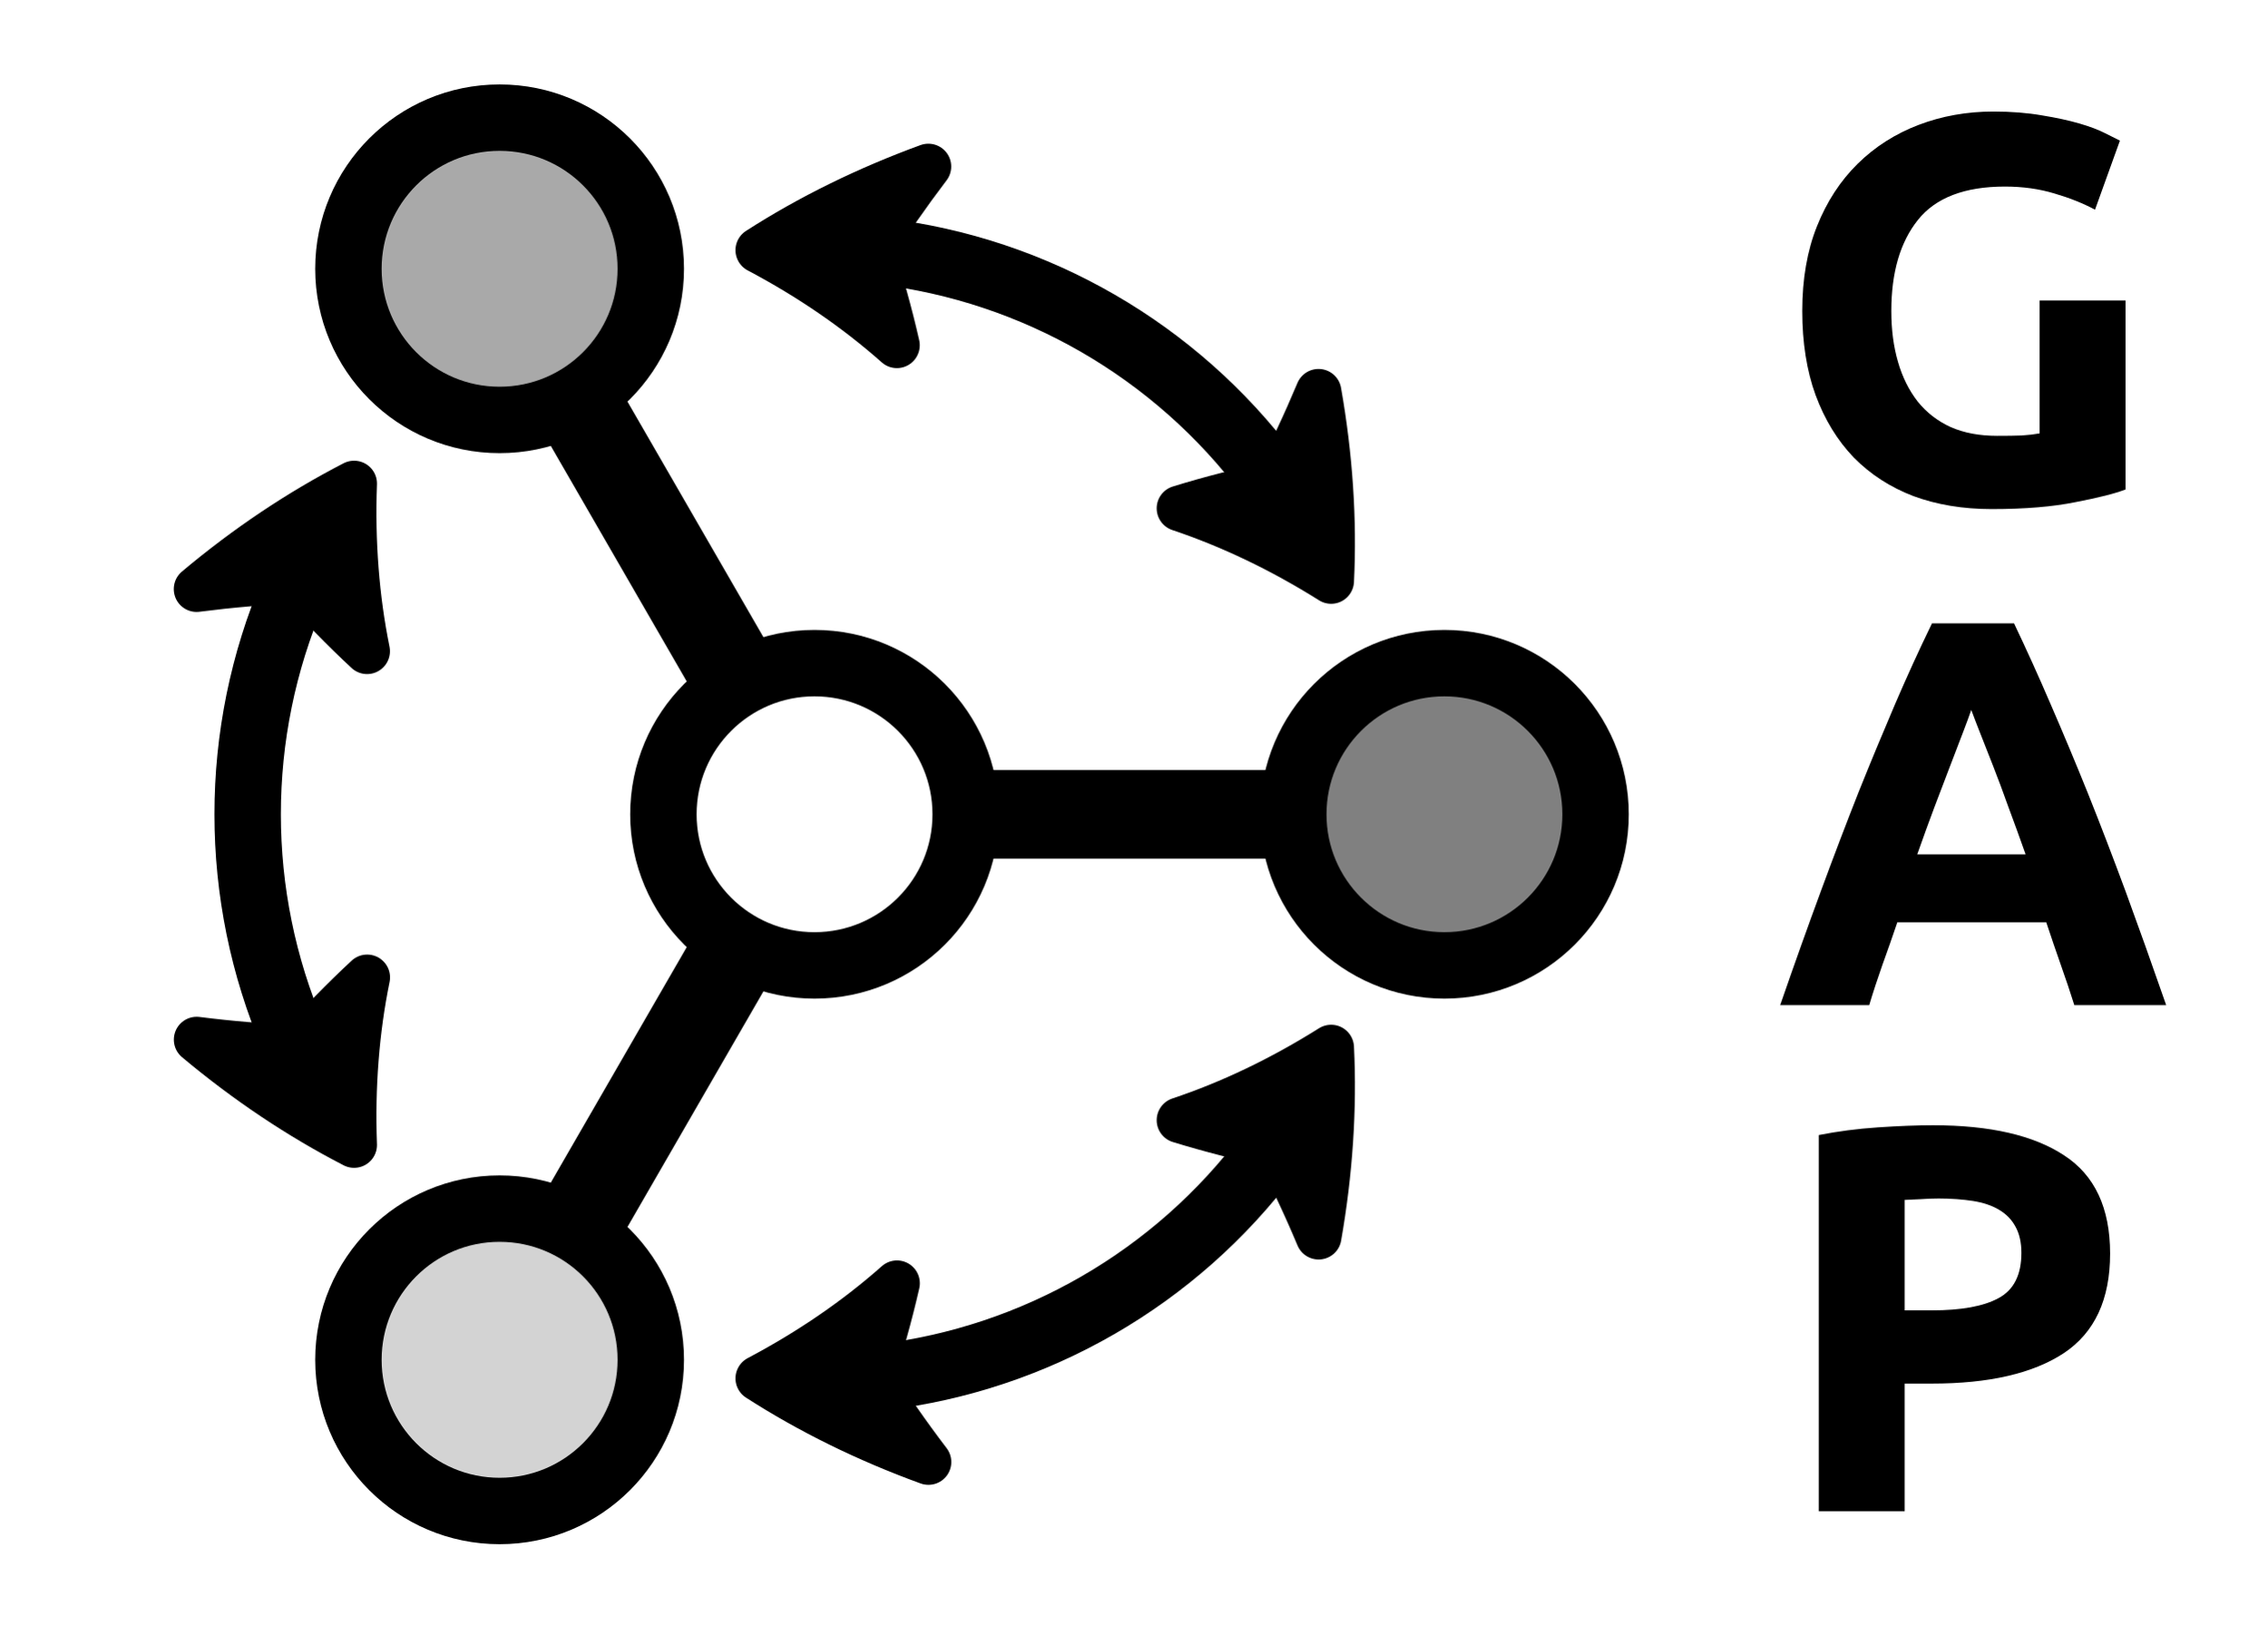
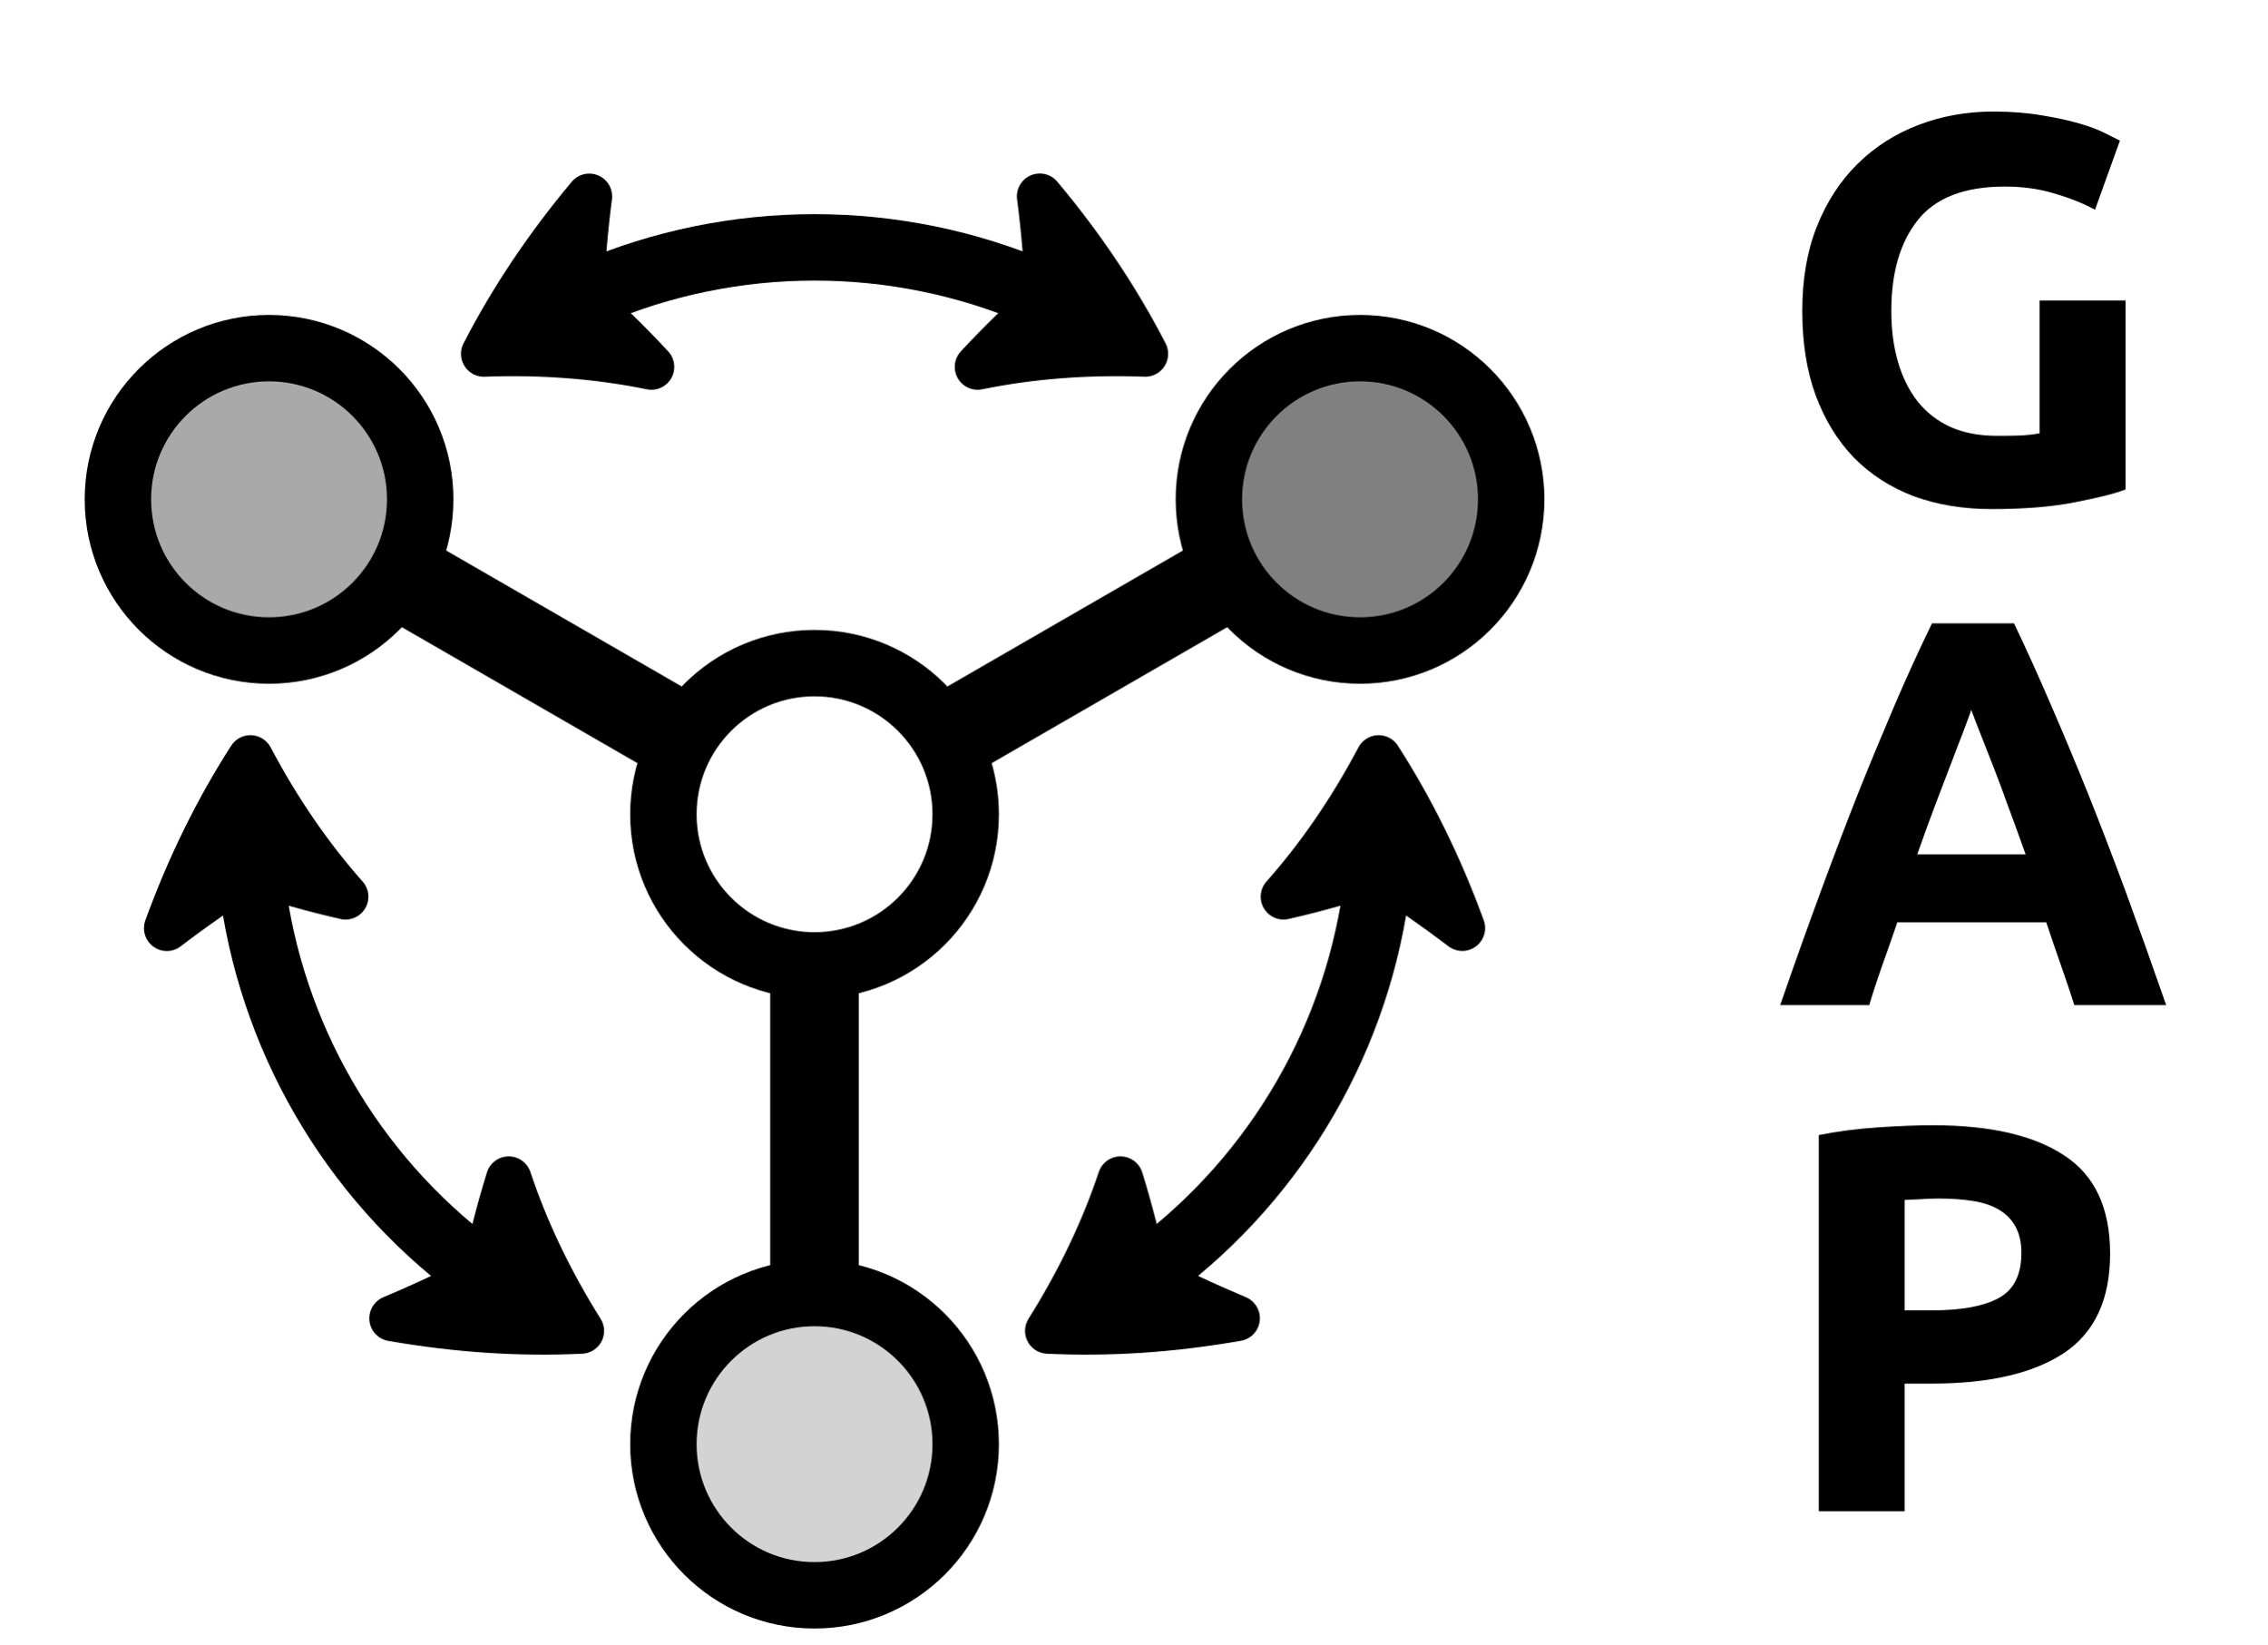
<svg xmlns="http://www.w3.org/2000/svg" xmlns:xlink="http://www.w3.org/1999/xlink" width="101.041pt" height="73.288pt" viewBox="0 0 101.041 73.288">
  <defs>
    <g>
      <g id="glyph-0-0">
        <path d="M 10.266 -14.062 C 8.473 -14.062 7.18 -13.566 6.391 -12.578 C 5.598 -11.586 5.203 -10.234 5.203 -8.516 C 5.203 -7.68 5.301 -6.926 5.5 -6.25 C 5.695 -5.57 5.988 -4.984 6.375 -4.484 C 6.77 -3.992 7.258 -3.613 7.844 -3.344 C 8.438 -3.082 9.129 -2.953 9.922 -2.953 C 10.348 -2.953 10.711 -2.957 11.016 -2.969 C 11.316 -2.988 11.582 -3.02 11.812 -3.062 L 11.812 -8.984 L 15.641 -8.984 L 15.641 -0.562 C 15.18 -0.383 14.441 -0.195 13.422 0 C 12.41 0.207 11.16 0.312 9.672 0.312 C 8.391 0.312 7.227 0.117 6.188 -0.266 C 5.156 -0.66 4.27 -1.234 3.531 -1.984 C 2.801 -2.742 2.234 -3.672 1.828 -4.766 C 1.43 -5.859 1.234 -7.109 1.234 -8.516 C 1.234 -9.941 1.453 -11.203 1.891 -12.297 C 2.328 -13.391 2.93 -14.316 3.703 -15.078 C 4.473 -15.836 5.379 -16.414 6.422 -16.812 C 7.461 -17.207 8.57 -17.406 9.75 -17.406 C 10.551 -17.406 11.273 -17.348 11.922 -17.234 C 12.566 -17.129 13.117 -17.008 13.578 -16.875 C 14.047 -16.738 14.43 -16.594 14.734 -16.438 C 15.035 -16.289 15.254 -16.18 15.391 -16.109 L 14.281 -13.031 C 13.758 -13.312 13.16 -13.551 12.484 -13.75 C 11.805 -13.957 11.066 -14.062 10.266 -14.062 Z M 10.266 -14.062 " />
      </g>
      <g id="glyph-0-1">
        <path d="M 13.359 0 C 13.172 -0.594 12.969 -1.195 12.75 -1.812 C 12.531 -2.438 12.316 -3.062 12.109 -3.688 L 5.469 -3.688 C 5.258 -3.062 5.039 -2.438 4.812 -1.812 C 4.594 -1.195 4.395 -0.594 4.219 0 L 0.25 0 C 0.883 -1.832 1.488 -3.523 2.062 -5.078 C 2.633 -6.629 3.191 -8.094 3.734 -9.469 C 4.285 -10.844 4.828 -12.148 5.359 -13.391 C 5.891 -14.629 6.441 -15.836 7.016 -17.016 L 10.672 -17.016 C 11.234 -15.836 11.781 -14.629 12.312 -13.391 C 12.852 -12.148 13.398 -10.844 13.953 -9.469 C 14.504 -8.094 15.066 -6.629 15.641 -5.078 C 16.211 -3.523 16.816 -1.832 17.453 0 Z M 8.766 -13.156 C 8.68 -12.906 8.555 -12.566 8.391 -12.141 C 8.234 -11.723 8.047 -11.234 7.828 -10.672 C 7.617 -10.117 7.383 -9.504 7.125 -8.828 C 6.875 -8.16 6.617 -7.457 6.359 -6.719 L 11.188 -6.719 C 10.926 -7.457 10.672 -8.16 10.422 -8.828 C 10.18 -9.504 9.953 -10.117 9.734 -10.672 C 9.516 -11.234 9.32 -11.723 9.156 -12.141 C 8.988 -12.566 8.859 -12.906 8.766 -13.156 Z M 8.766 -13.156 " />
      </g>
      <g id="glyph-0-2">
        <path d="M 7.062 -17.203 C 9.602 -17.203 11.551 -16.754 12.906 -15.859 C 14.27 -14.973 14.953 -13.516 14.953 -11.484 C 14.953 -9.441 14.266 -7.961 12.891 -7.047 C 11.516 -6.141 9.551 -5.688 7 -5.688 L 5.797 -5.688 L 5.797 0 L 1.969 0 L 1.969 -16.766 C 2.801 -16.93 3.68 -17.047 4.609 -17.109 C 5.547 -17.172 6.363 -17.203 7.062 -17.203 Z M 7.312 -13.938 C 7.031 -13.938 6.754 -13.926 6.484 -13.906 C 6.223 -13.895 5.992 -13.883 5.797 -13.875 L 5.797 -8.953 L 7 -8.953 C 8.32 -8.953 9.316 -9.133 9.984 -9.5 C 10.66 -9.863 11 -10.535 11 -11.516 C 11 -11.984 10.91 -12.375 10.734 -12.688 C 10.566 -13 10.32 -13.25 10 -13.438 C 9.688 -13.625 9.301 -13.754 8.844 -13.828 C 8.383 -13.898 7.875 -13.938 7.312 -13.938 Z M 7.312 -13.938 " />
      </g>
    </g>
    <clipPath id="clip-0">
-       <path clip-rule="nonzero" d="M 0.012 0 L 90 0 L 90 72.582 L 0.012 72.582 Z M 0.012 0 " />
+       <path clip-rule="nonzero" d="M 0.012 0 L 100.078 0 L 100.078 72.582 L 0.012 72.582 Z M 0.012 0 " />
    </clipPath>
    <clipPath id="clip-1">
+       <path clip-rule="nonzero" d="M 0.012 0 L 88 0 L 88 72.582 L 0.012 72.582 Z M 0.012 0 " />
+     </clipPath>
+     <clipPath id="clip-2">
      <path clip-rule="nonzero" d="M 0.012 0 L 85 0 L 85 72.582 L 0.012 72.582 Z M 0.012 0 " />
    </clipPath>
-     <clipPath id="clip-2">
-       <path clip-rule="nonzero" d="M 15 0 L 100.078 0 L 100.078 72.582 L 15 72.582 Z M 15 0 " />
-     </clipPath>
    <clipPath id="clip-3">
-       <path clip-rule="nonzero" d="M 0.012 0 L 71 0 L 71 61 L 0.012 61 Z M 0.012 0 " />
+       <path clip-rule="nonzero" d="M 12 0 L 100.078 0 L 100.078 71 L 12 71 Z M 12 0 " />
    </clipPath>
    <clipPath id="clip-4">
-       <path clip-rule="nonzero" d="M 0.012 12 L 71 12 L 71 72.582 L 0.012 72.582 Z M 0.012 12 " />
+       <path clip-rule="nonzero" d="M 0.012 0 L 61 0 L 61 71 L 0.012 71 Z M 0.012 0 " />
    </clipPath>
    <clipPath id="clip-5">
-       <path clip-rule="nonzero" d="M 0.012 0 L 99 0 L 99 64 L 0.012 64 Z M 0.012 0 " />
+       <path clip-rule="nonzero" d="M 0.012 15 L 85 15 L 85 72.582 L 0.012 72.582 Z M 0.012 15 " />
    </clipPath>
    <clipPath id="clip-6">
-       <path clip-rule="nonzero" d="M 0.012 0 L 55 0 L 55 72.582 L 0.012 72.582 Z M 0.012 0 " />
+       <path clip-rule="nonzero" d="M 0.012 0 L 89 0 L 89 55 L 0.012 55 Z M 0.012 0 " />
    </clipPath>
    <clipPath id="clip-7">
-       <path clip-rule="nonzero" d="M 0.012 9 L 99 9 L 99 72.582 L 0.012 72.582 Z M 0.012 9 " />
+       <path clip-rule="nonzero" d="M 0.012 0 L 64 0 L 64 72.582 L 0.012 72.582 Z M 0.012 0 " />
+     </clipPath>
+     <clipPath id="clip-8">
+       <path clip-rule="nonzero" d="M 9 0 L 100.078 0 L 100.078 72.582 L 9 72.582 Z M 9 0 " />
    </clipPath>
  </defs>
-   <path fill="none" stroke-width="3.985" stroke-linecap="butt" stroke-linejoin="miter" stroke="rgb(0%, 0%, 0%)" stroke-opacity="1" stroke-miterlimit="10" d="M 5.67 -0.002 L 22.677 -0.002 " transform="matrix(0.990378, 0, 0, -0.990378, 36.30263, 36.29142)" />
  <g clip-path="url(#clip-0)">
-     <path fill="none" stroke-width="3.985" stroke-linecap="butt" stroke-linejoin="miter" stroke="rgb(0%, 0%, 0%)" stroke-opacity="1" stroke-miterlimit="10" d="M -2.834 4.909 L -11.337 19.641 " transform="matrix(0.990378, 0, 0, -0.990378, 36.30263, 36.29142)" />
-     <path fill="none" stroke-width="3.985" stroke-linecap="butt" stroke-linejoin="miter" stroke="rgb(0%, 0%, 0%)" stroke-opacity="1" stroke-miterlimit="10" d="M -2.834 -4.908 L -11.337 -19.64 " transform="matrix(0.990378, 0, 0, -0.990378, 36.30263, 36.29142)" />
+     <path fill="none" stroke-width="3.985" stroke-linecap="butt" stroke-linejoin="miter" stroke="rgb(0%, 0%, 0%)" stroke-opacity="1" stroke-miterlimit="10" d="M 4.909 2.834 L 19.64 11.338 " transform="matrix(0.990378, 0, 0, -0.990378, 36.30263, 36.29142)" />
  </g>
  <g clip-path="url(#clip-1)">
+     <path fill="none" stroke-width="3.985" stroke-linecap="butt" stroke-linejoin="miter" stroke="rgb(0%, 0%, 0%)" stroke-opacity="1" stroke-miterlimit="10" d="M -4.908 2.834 L -19.64 11.338 " transform="matrix(0.990378, 0, 0, -0.990378, 36.30263, 36.29142)" />
+   </g>
+   <path fill="none" stroke-width="3.985" stroke-linecap="butt" stroke-linejoin="miter" stroke="rgb(0%, 0%, 0%)" stroke-opacity="1" stroke-miterlimit="10" d="M -0.002 -5.669 L -0.002 -22.677 " transform="matrix(0.990378, 0, 0, -0.990378, 36.30263, 36.29142)" />
+   <g clip-path="url(#clip-2)">
    <path fill="none" stroke-width="2.989" stroke-linecap="butt" stroke-linejoin="miter" stroke="rgb(0%, 0%, 0%)" stroke-opacity="1" stroke-miterlimit="10" d="M 6.802 -0.002 C 6.802 3.757 3.757 6.802 -0.002 6.802 C -3.757 6.802 -6.802 3.757 -6.802 -0.002 C -6.802 -3.756 -3.757 -6.801 -0.002 -6.801 C 3.757 -6.801 6.802 -3.756 6.802 -0.002 Z M 6.802 -0.002 " transform="matrix(0.990378, 0, 0, -0.990378, 36.30263, 36.29142)" />
  </g>
-   <path fill-rule="nonzero" fill="rgb(50%, 50%, 50%)" fill-opacity="1" d="M 71.113 36.293 C 71.113 32.57 68.098 29.555 64.375 29.555 C 60.656 29.555 57.641 32.57 57.641 36.293 C 57.641 40.012 60.656 43.027 64.375 43.027 C 68.098 43.027 71.113 40.012 71.113 36.293 Z M 71.113 36.293 " />
-   <g clip-path="url(#clip-2)">
-     <path fill="none" stroke-width="2.989" stroke-linecap="butt" stroke-linejoin="miter" stroke="rgb(0%, 0%, 0%)" stroke-opacity="1" stroke-miterlimit="10" d="M 35.149 -0.002 C 35.149 3.757 32.104 6.802 28.345 6.802 C 24.59 6.802 21.545 3.757 21.545 -0.002 C 21.545 -3.756 24.59 -6.801 28.345 -6.801 C 32.104 -6.801 35.149 -3.756 35.149 -0.002 Z M 35.149 -0.002 " transform="matrix(0.990378, 0, 0, -0.990378, 36.30263, 36.29142)" />
+   <path fill-rule="nonzero" fill="rgb(50%, 50%, 50%)" fill-opacity="1" d="M 67.352 22.254 C 67.352 18.535 64.336 15.516 60.617 15.516 C 56.895 15.516 53.879 18.535 53.879 22.254 C 53.879 25.977 56.895 28.992 60.617 28.992 C 64.336 28.992 67.352 25.977 67.352 22.254 Z M 67.352 22.254 " />
+   <g clip-path="url(#clip-3)">
+     <path fill="none" stroke-width="2.989" stroke-linecap="butt" stroke-linejoin="miter" stroke="rgb(0%, 0%, 0%)" stroke-opacity="1" stroke-miterlimit="10" d="M 31.351 14.174 C 31.351 17.929 28.306 20.978 24.551 20.978 C 20.792 20.978 17.747 17.929 17.747 14.174 C 17.747 10.415 20.792 7.37 24.551 7.37 C 28.306 7.37 31.351 10.415 31.351 14.174 Z M 31.351 14.174 " transform="matrix(0.990378, 0, 0, -0.990378, 36.30263, 36.29142)" />
  </g>
-   <path fill-rule="nonzero" fill="rgb(66.399%, 66.399%, 66.399%)" fill-opacity="1" d="M 29.004 11.98 C 29.004 8.258 25.988 5.242 22.266 5.242 C 18.543 5.242 15.527 8.258 15.527 11.98 C 15.527 15.699 18.543 18.715 22.266 18.715 C 25.988 18.715 29.004 15.699 29.004 11.98 Z M 29.004 11.98 " />
-   <g clip-path="url(#clip-3)">
-     <path fill="none" stroke-width="2.989" stroke-linecap="butt" stroke-linejoin="miter" stroke="rgb(0%, 0%, 0%)" stroke-opacity="1" stroke-miterlimit="10" d="M -7.37 24.547 C -7.37 28.306 -10.415 31.351 -14.173 31.351 C -17.932 31.351 -20.977 28.306 -20.977 24.547 C -20.977 20.792 -17.932 17.747 -14.173 17.747 C -10.415 17.747 -7.37 20.792 -7.37 24.547 Z M -7.37 24.547 " transform="matrix(0.990378, 0, 0, -0.990378, 36.30263, 36.29142)" />
+   <path fill-rule="nonzero" fill="rgb(66.399%, 66.399%, 66.399%)" fill-opacity="1" d="M 18.727 22.254 C 18.727 18.535 15.711 15.516 11.988 15.516 C 8.27 15.516 5.254 18.535 5.254 22.254 C 5.254 25.977 8.27 28.992 11.988 28.992 C 15.711 28.992 18.727 25.977 18.727 22.254 Z M 18.727 22.254 " />
+   <g clip-path="url(#clip-4)">
+     <path fill="none" stroke-width="2.989" stroke-linecap="butt" stroke-linejoin="miter" stroke="rgb(0%, 0%, 0%)" stroke-opacity="1" stroke-miterlimit="10" d="M -17.747 14.174 C -17.747 17.929 -20.792 20.978 -24.551 20.978 C -28.305 20.978 -31.35 17.929 -31.35 14.174 C -31.35 10.415 -28.305 7.37 -24.551 7.37 C -20.792 7.37 -17.747 10.415 -17.747 14.174 Z M -17.747 14.174 " transform="matrix(0.990378, 0, 0, -0.990378, 36.30263, 36.29142)" />
  </g>
-   <path fill-rule="nonzero" fill="rgb(82.799%, 82.799%, 82.799%)" fill-opacity="1" d="M 29.004 60.605 C 29.004 56.883 25.988 53.867 22.266 53.867 C 18.543 53.867 15.527 56.883 15.527 60.605 C 15.527 64.324 18.543 67.344 22.266 67.344 C 25.988 67.344 29.004 64.324 29.004 60.605 Z M 29.004 60.605 " />
-   <g clip-path="url(#clip-4)">
-     <path fill="none" stroke-width="2.989" stroke-linecap="butt" stroke-linejoin="miter" stroke="rgb(0%, 0%, 0%)" stroke-opacity="1" stroke-miterlimit="10" d="M -7.37 -24.55 C -7.37 -20.791 -10.415 -17.747 -14.173 -17.747 C -17.932 -17.747 -20.977 -20.791 -20.977 -24.55 C -20.977 -28.305 -17.932 -31.354 -14.173 -31.354 C -10.415 -31.354 -7.37 -28.305 -7.37 -24.55 Z M -7.37 -24.55 " transform="matrix(0.990378, 0, 0, -0.990378, 36.30263, 36.29142)" />
+   <path fill-rule="nonzero" fill="rgb(82.799%, 82.799%, 82.799%)" fill-opacity="1" d="M 43.039 64.367 C 43.039 60.645 40.023 57.629 36.301 57.629 C 32.582 57.629 29.566 60.645 29.566 64.367 C 29.566 68.086 32.582 71.102 36.301 71.102 C 40.023 71.102 43.039 68.086 43.039 64.367 Z M 43.039 64.367 " />
+   <g clip-path="url(#clip-5)">
+     <path fill="none" stroke-width="2.989" stroke-linecap="butt" stroke-linejoin="miter" stroke="rgb(0%, 0%, 0%)" stroke-opacity="1" stroke-miterlimit="10" d="M 6.802 -28.349 C 6.802 -24.59 3.757 -21.545 -0.002 -21.545 C -3.757 -21.545 -6.802 -24.59 -6.802 -28.349 C -6.802 -32.103 -3.757 -35.148 -0.002 -35.148 C 3.757 -35.148 6.802 -32.103 6.802 -28.349 Z M 6.802 -28.349 " transform="matrix(0.990378, 0, 0, -0.990378, 36.30263, 36.29142)" />
  </g>
-   <g clip-path="url(#clip-5)">
-     <path fill="none" stroke-width="2.989" stroke-linecap="butt" stroke-linejoin="miter" stroke="rgb(0%, 0%, 0%)" stroke-opacity="1" stroke-miterlimit="10" d="M 20.429 15.282 C 16.252 20.867 9.945 24.512 3.019 25.336 " transform="matrix(0.990378, 0, 0, -0.990378, 36.30263, 36.29142)" />
+   <g clip-path="url(#clip-6)">
+     <path fill="none" stroke-width="2.989" stroke-linecap="butt" stroke-linejoin="miter" stroke="rgb(0%, 0%, 0%)" stroke-opacity="1" stroke-miterlimit="10" d="M 10.052 23.451 C 3.643 26.2 -3.642 26.2 -10.052 23.451 " transform="matrix(0.990378, 0, 0, -0.990378, 36.30263, 36.29142)" />
  </g>
-   <path fill-rule="nonzero" fill="rgb(0%, 0%, 0%)" fill-opacity="1" stroke-width="2.057" stroke-linecap="butt" stroke-linejoin="round" stroke="rgb(0%, 0%, 0%)" stroke-opacity="1" stroke-miterlimit="10" d="M 23.249 10.502 C 23.383 13.247 23.194 16.103 22.681 19.013 C 22.086 17.594 21.439 16.209 20.733 14.868 C 19.266 14.568 17.83 14.202 16.426 13.768 C 18.721 12.999 21.013 11.906 23.249 10.502 Z M 23.249 10.502 " transform="matrix(0.990378, 0, 0, -0.990378, 36.30263, 36.29142)" />
-   <path fill-rule="nonzero" fill="rgb(0%, 0%, 0%)" fill-opacity="1" stroke-width="2.057" stroke-linecap="butt" stroke-linejoin="round" stroke="rgb(0%, 0%, 0%)" stroke-opacity="1" stroke-miterlimit="10" d="M -2.53 25.387 C -0.195 24.153 1.895 22.713 3.706 21.108 C 3.382 22.54 2.98 23.967 2.511 25.391 C 3.315 26.669 4.191 27.923 5.122 29.15 C 2.349 28.136 -0.219 26.874 -2.53 25.387 Z M -2.53 25.387 " transform="matrix(0.990378, 0, 0, -0.990378, 36.30263, 36.29142)" />
-   <g clip-path="url(#clip-6)">
-     <path fill="none" stroke-width="2.989" stroke-linecap="butt" stroke-linejoin="miter" stroke="rgb(0%, 0%, 0%)" stroke-opacity="1" stroke-miterlimit="10" d="M -23.45 10.052 C -26.199 3.643 -26.199 -3.642 -23.45 -10.051 " transform="matrix(0.990378, 0, 0, -0.990378, 36.30263, 36.29142)" />
+   <path fill-rule="nonzero" fill="rgb(0%, 0%, 0%)" fill-opacity="1" stroke-width="2.057" stroke-linecap="butt" stroke-linejoin="round" stroke="rgb(0%, 0%, 0%)" stroke-opacity="1" stroke-miterlimit="10" d="M 14.884 20.721 C 13.625 23.163 12.036 25.545 10.135 27.809 C 10.332 26.279 10.462 24.756 10.521 23.246 C 9.401 22.248 8.34 21.21 7.338 20.134 C 9.713 20.619 12.245 20.82 14.884 20.721 Z M 14.884 20.721 " transform="matrix(0.990378, 0, 0, -0.990378, 36.30263, 36.29142)" />
+   <path fill-rule="nonzero" fill="rgb(0%, 0%, 0%)" fill-opacity="1" stroke-width="2.057" stroke-linecap="butt" stroke-linejoin="round" stroke="rgb(0%, 0%, 0%)" stroke-opacity="1" stroke-miterlimit="10" d="M -14.883 20.721 C -12.245 20.82 -9.712 20.619 -7.342 20.134 C -8.34 21.21 -9.405 22.248 -10.521 23.242 C -10.462 24.756 -10.336 26.279 -10.138 27.805 C -12.036 25.541 -13.625 23.163 -14.883 20.721 Z M -14.883 20.721 " transform="matrix(0.990378, 0, 0, -0.990378, 36.30263, 36.29142)" />
+   <g clip-path="url(#clip-7)">
+     <path fill="none" stroke-width="2.989" stroke-linecap="butt" stroke-linejoin="miter" stroke="rgb(0%, 0%, 0%)" stroke-opacity="1" stroke-miterlimit="10" d="M -25.335 -3.019 C -24.511 -9.945 -20.867 -16.256 -15.282 -20.433 " transform="matrix(0.990378, 0, 0, -0.990378, 36.30263, 36.29142)" />
  </g>
-   <path fill-rule="nonzero" fill="rgb(0%, 0%, 0%)" fill-opacity="1" stroke-width="2.057" stroke-linecap="butt" stroke-linejoin="round" stroke="rgb(0%, 0%, 0%)" stroke-opacity="1" stroke-miterlimit="10" d="M -20.721 14.884 C -23.162 13.626 -25.545 12.036 -27.808 10.135 C -26.278 10.332 -24.756 10.462 -23.245 10.522 C -22.247 9.401 -21.214 8.34 -20.137 7.339 C -20.618 9.713 -20.819 12.245 -20.721 14.884 Z M -20.721 14.884 " transform="matrix(0.990378, 0, 0, -0.990378, 36.30263, 36.29142)" />
-   <path fill-rule="nonzero" fill="rgb(0%, 0%, 0%)" fill-opacity="1" stroke-width="2.057" stroke-linecap="butt" stroke-linejoin="round" stroke="rgb(0%, 0%, 0%)" stroke-opacity="1" stroke-miterlimit="10" d="M -20.721 -14.883 C -20.819 -12.244 -20.618 -9.712 -20.133 -7.342 C -21.21 -8.344 -22.247 -9.405 -23.245 -10.521 C -24.756 -10.462 -26.278 -10.335 -27.805 -10.142 C -25.545 -12.035 -23.162 -13.625 -20.721 -14.883 Z M -20.721 -14.883 " transform="matrix(0.990378, 0, 0, -0.990378, 36.30263, 36.29142)" />
-   <g clip-path="url(#clip-7)">
-     <path fill="none" stroke-width="2.989" stroke-linecap="butt" stroke-linejoin="miter" stroke="rgb(0%, 0%, 0%)" stroke-opacity="1" stroke-miterlimit="10" d="M 3.019 -25.335 C 9.945 -24.511 16.256 -20.866 20.433 -15.281 " transform="matrix(0.990378, 0, 0, -0.990378, 36.30263, 36.29142)" />
+   <path fill-rule="nonzero" fill="rgb(0%, 0%, 0%)" fill-opacity="1" stroke-width="2.057" stroke-linecap="butt" stroke-linejoin="round" stroke="rgb(0%, 0%, 0%)" stroke-opacity="1" stroke-miterlimit="10" d="M -25.387 2.531 C -26.874 0.219 -28.14 -2.348 -29.149 -5.125 C -27.923 -4.19 -26.669 -3.319 -25.391 -2.51 C -23.967 -2.983 -22.539 -3.382 -21.107 -3.709 C -22.713 -1.899 -24.152 0.196 -25.387 2.531 Z M -25.387 2.531 " transform="matrix(0.990378, 0, 0, -0.990378, 36.30263, 36.29142)" />
+   <path fill-rule="nonzero" fill="rgb(0%, 0%, 0%)" fill-opacity="1" stroke-width="2.057" stroke-linecap="butt" stroke-linejoin="round" stroke="rgb(0%, 0%, 0%)" stroke-opacity="1" stroke-miterlimit="10" d="M -10.501 -23.249 C -11.905 -21.012 -12.998 -18.721 -13.763 -16.425 C -14.197 -17.829 -14.568 -19.269 -14.868 -20.736 C -16.209 -21.438 -17.589 -22.089 -19.009 -22.685 C -16.102 -23.193 -13.246 -23.383 -10.501 -23.249 Z M -10.501 -23.249 " transform="matrix(0.990378, 0, 0, -0.990378, 36.30263, 36.29142)" />
+   <g clip-path="url(#clip-8)">
+     <path fill="none" stroke-width="2.989" stroke-linecap="butt" stroke-linejoin="miter" stroke="rgb(0%, 0%, 0%)" stroke-opacity="1" stroke-miterlimit="10" d="M 15.282 -20.433 C 20.867 -16.256 24.511 -9.945 25.336 -3.019 " transform="matrix(0.990378, 0, 0, -0.990378, 36.30263, 36.29142)" />
  </g>
-   <path fill-rule="nonzero" fill="rgb(0%, 0%, 0%)" fill-opacity="1" stroke-width="2.057" stroke-linecap="butt" stroke-linejoin="round" stroke="rgb(0%, 0%, 0%)" stroke-opacity="1" stroke-miterlimit="10" d="M -2.53 -25.386 C -0.219 -26.873 2.349 -28.139 5.126 -29.149 C 4.191 -27.923 3.319 -26.668 2.511 -25.39 C 2.984 -23.97 3.382 -22.539 3.71 -21.107 C 1.899 -22.712 -0.195 -24.152 -2.53 -25.386 Z M -2.53 -25.386 " transform="matrix(0.990378, 0, 0, -0.990378, 36.30263, 36.29142)" />
-   <path fill-rule="nonzero" fill="rgb(0%, 0%, 0%)" fill-opacity="1" stroke-width="2.057" stroke-linecap="butt" stroke-linejoin="round" stroke="rgb(0%, 0%, 0%)" stroke-opacity="1" stroke-miterlimit="10" d="M 23.249 -10.501 C 21.013 -11.905 18.721 -13.002 16.426 -13.767 C 17.83 -14.197 19.266 -14.567 20.733 -14.867 C 21.439 -16.208 22.09 -17.589 22.685 -19.009 C 23.194 -16.102 23.383 -13.246 23.249 -10.501 Z M 23.249 -10.501 " transform="matrix(0.990378, 0, 0, -0.990378, 36.30263, 36.29142)" />
+   <path fill-rule="nonzero" fill="rgb(0%, 0%, 0%)" fill-opacity="1" stroke-width="2.057" stroke-linecap="butt" stroke-linejoin="round" stroke="rgb(0%, 0%, 0%)" stroke-opacity="1" stroke-miterlimit="10" d="M 10.502 -23.249 C 13.247 -23.383 16.102 -23.193 19.013 -22.681 C 17.593 -22.085 16.209 -21.438 14.868 -20.732 C 14.568 -19.265 14.201 -17.829 13.767 -16.425 C 13.002 -18.721 11.906 -21.012 10.502 -23.249 Z M 10.502 -23.249 " transform="matrix(0.990378, 0, 0, -0.990378, 36.30263, 36.29142)" />
+   <path fill-rule="nonzero" fill="rgb(0%, 0%, 0%)" fill-opacity="1" stroke-width="2.057" stroke-linecap="butt" stroke-linejoin="round" stroke="rgb(0%, 0%, 0%)" stroke-opacity="1" stroke-miterlimit="10" d="M 25.387 2.531 C 24.152 0.196 22.713 -1.899 21.107 -3.709 C 22.539 -3.382 23.967 -2.979 25.391 -2.51 C 26.669 -3.315 27.923 -4.19 29.15 -5.121 C 28.14 -2.348 26.874 0.219 25.387 2.531 Z M 25.387 2.531 " transform="matrix(0.990378, 0, 0, -0.990378, 36.30263, 36.29142)" />
  <g fill="rgb(0%, 0%, 0%)" fill-opacity="1">
    <use xlink:href="#glyph-0-0" x="79.092" y="22.376" />
  </g>
  <g fill="rgb(0%, 0%, 0%)" fill-opacity="1">
    <use xlink:href="#glyph-0-1" x="79.092" y="44.798" />
  </g>
  <g fill="rgb(0%, 0%, 0%)" fill-opacity="1">
    <use xlink:href="#glyph-0-2" x="79.092" y="67.355" />
  </g>
</svg>
